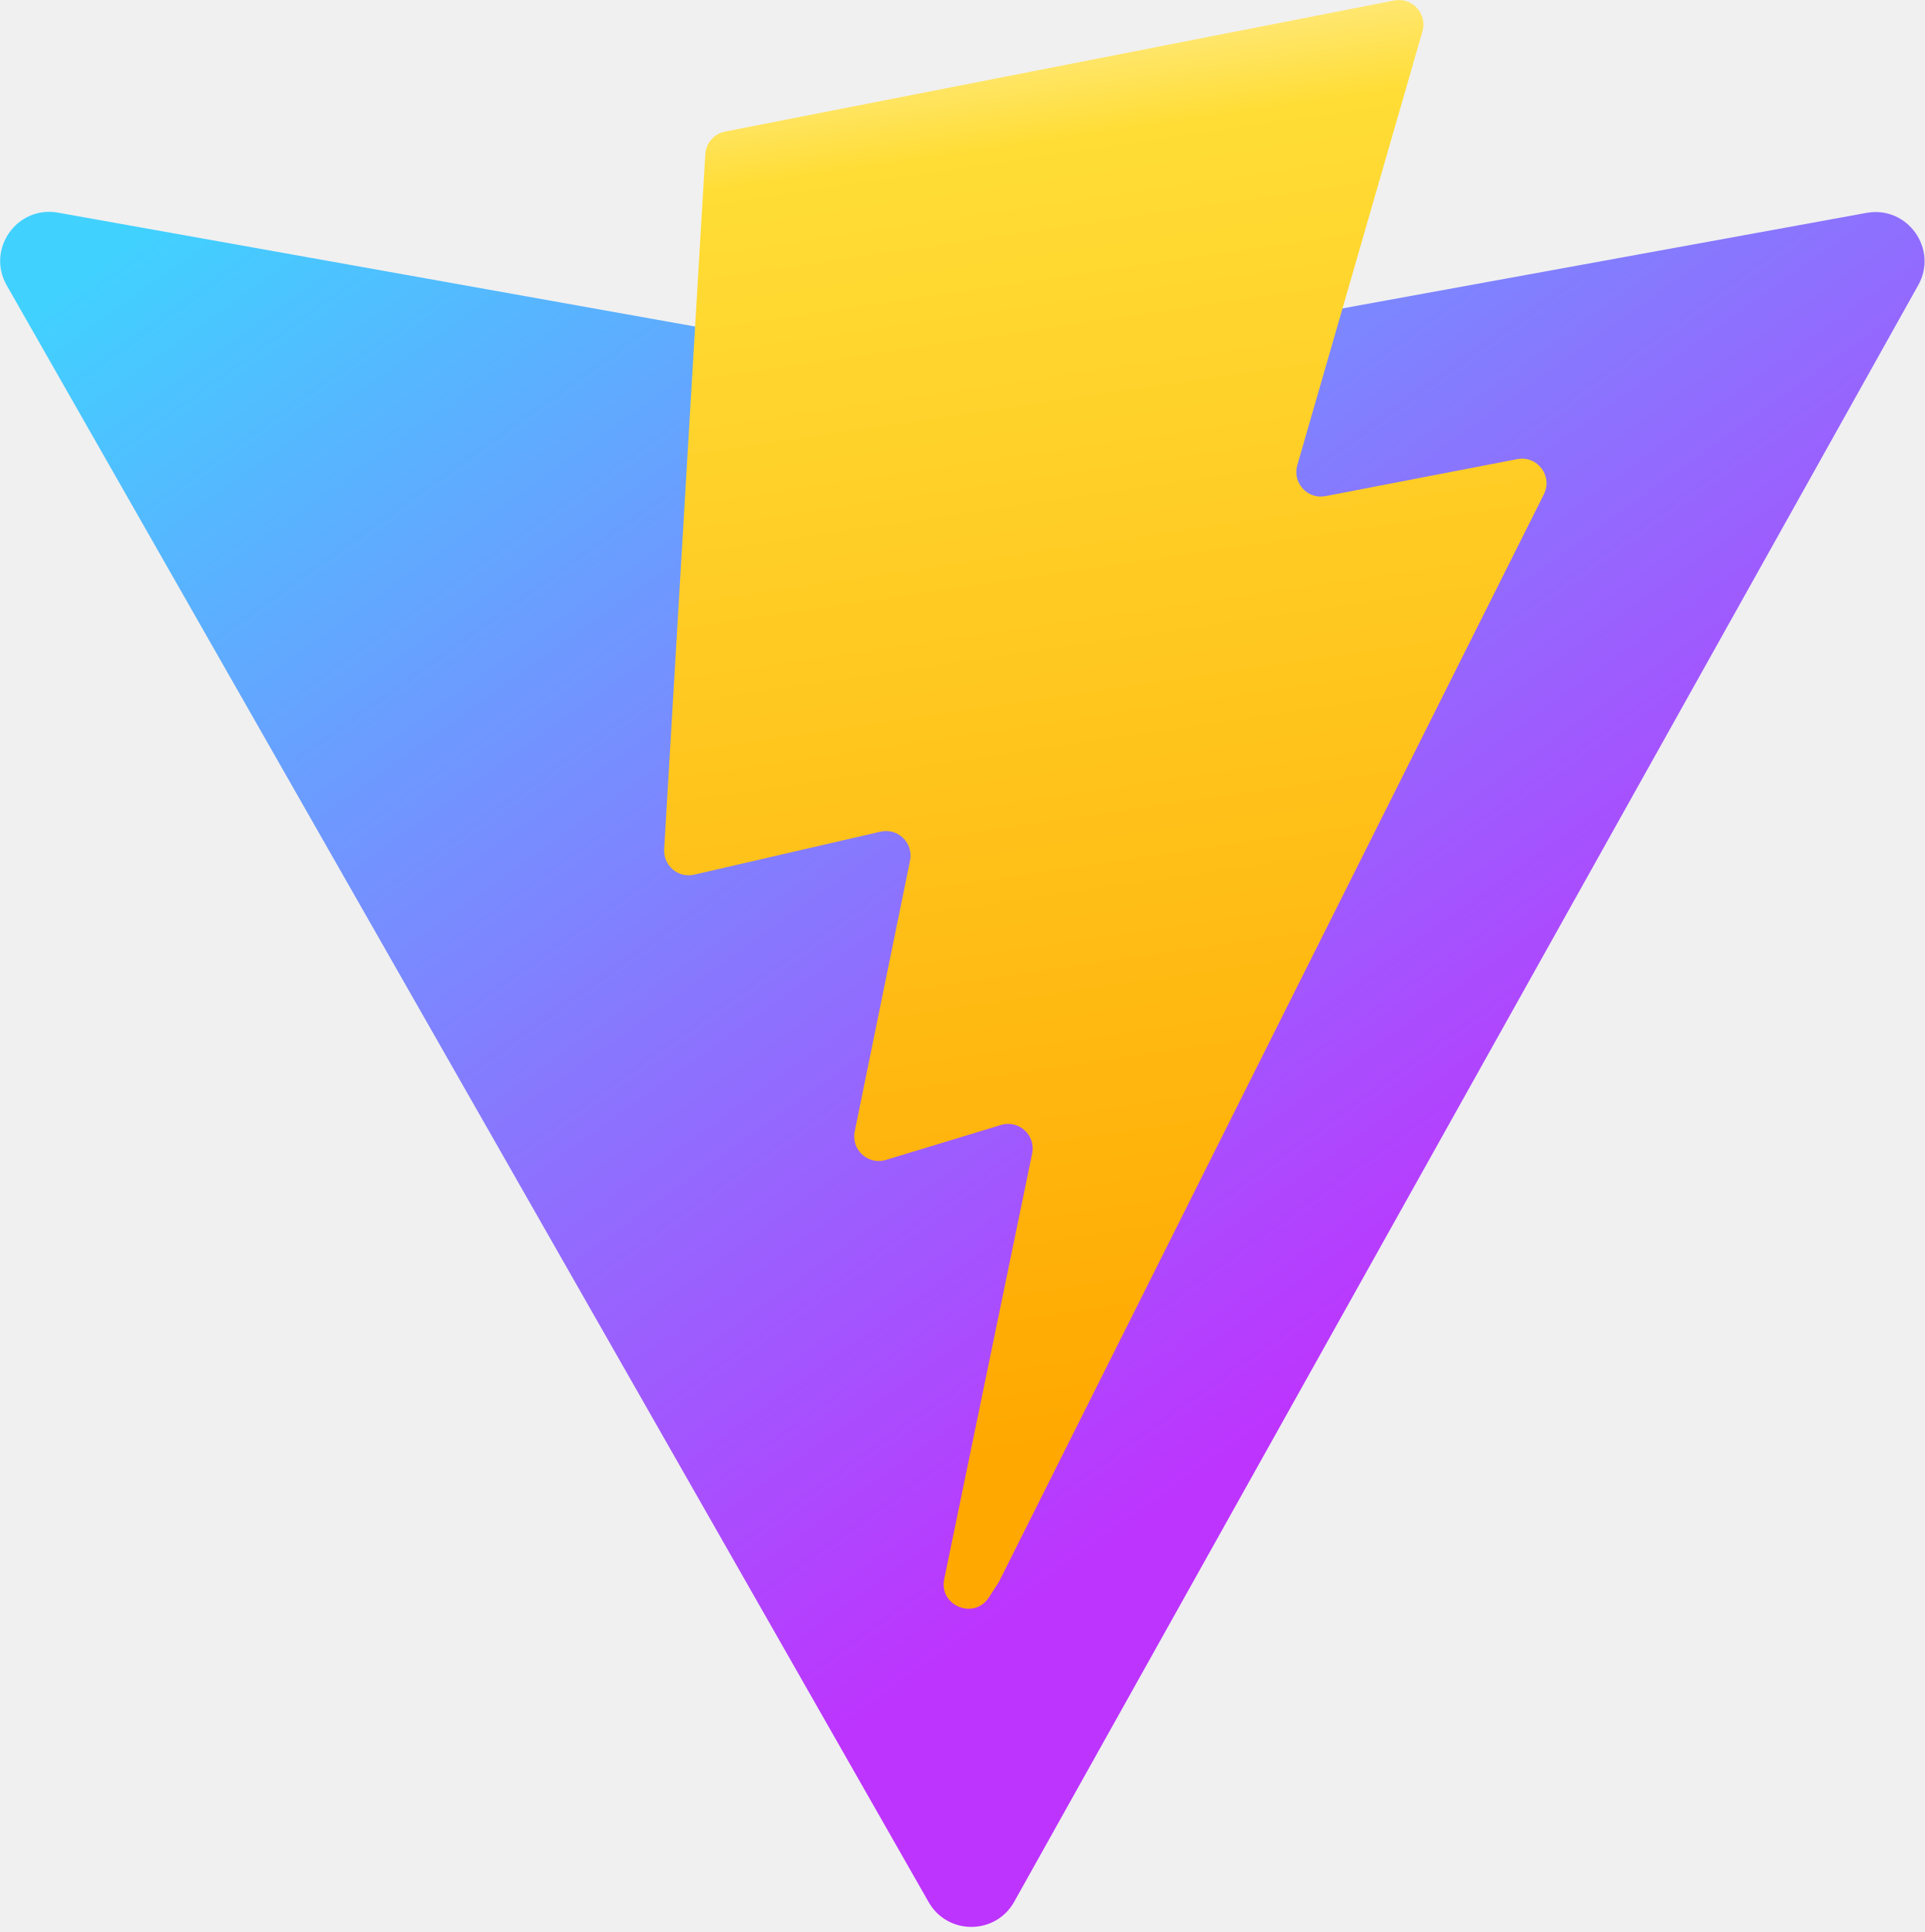
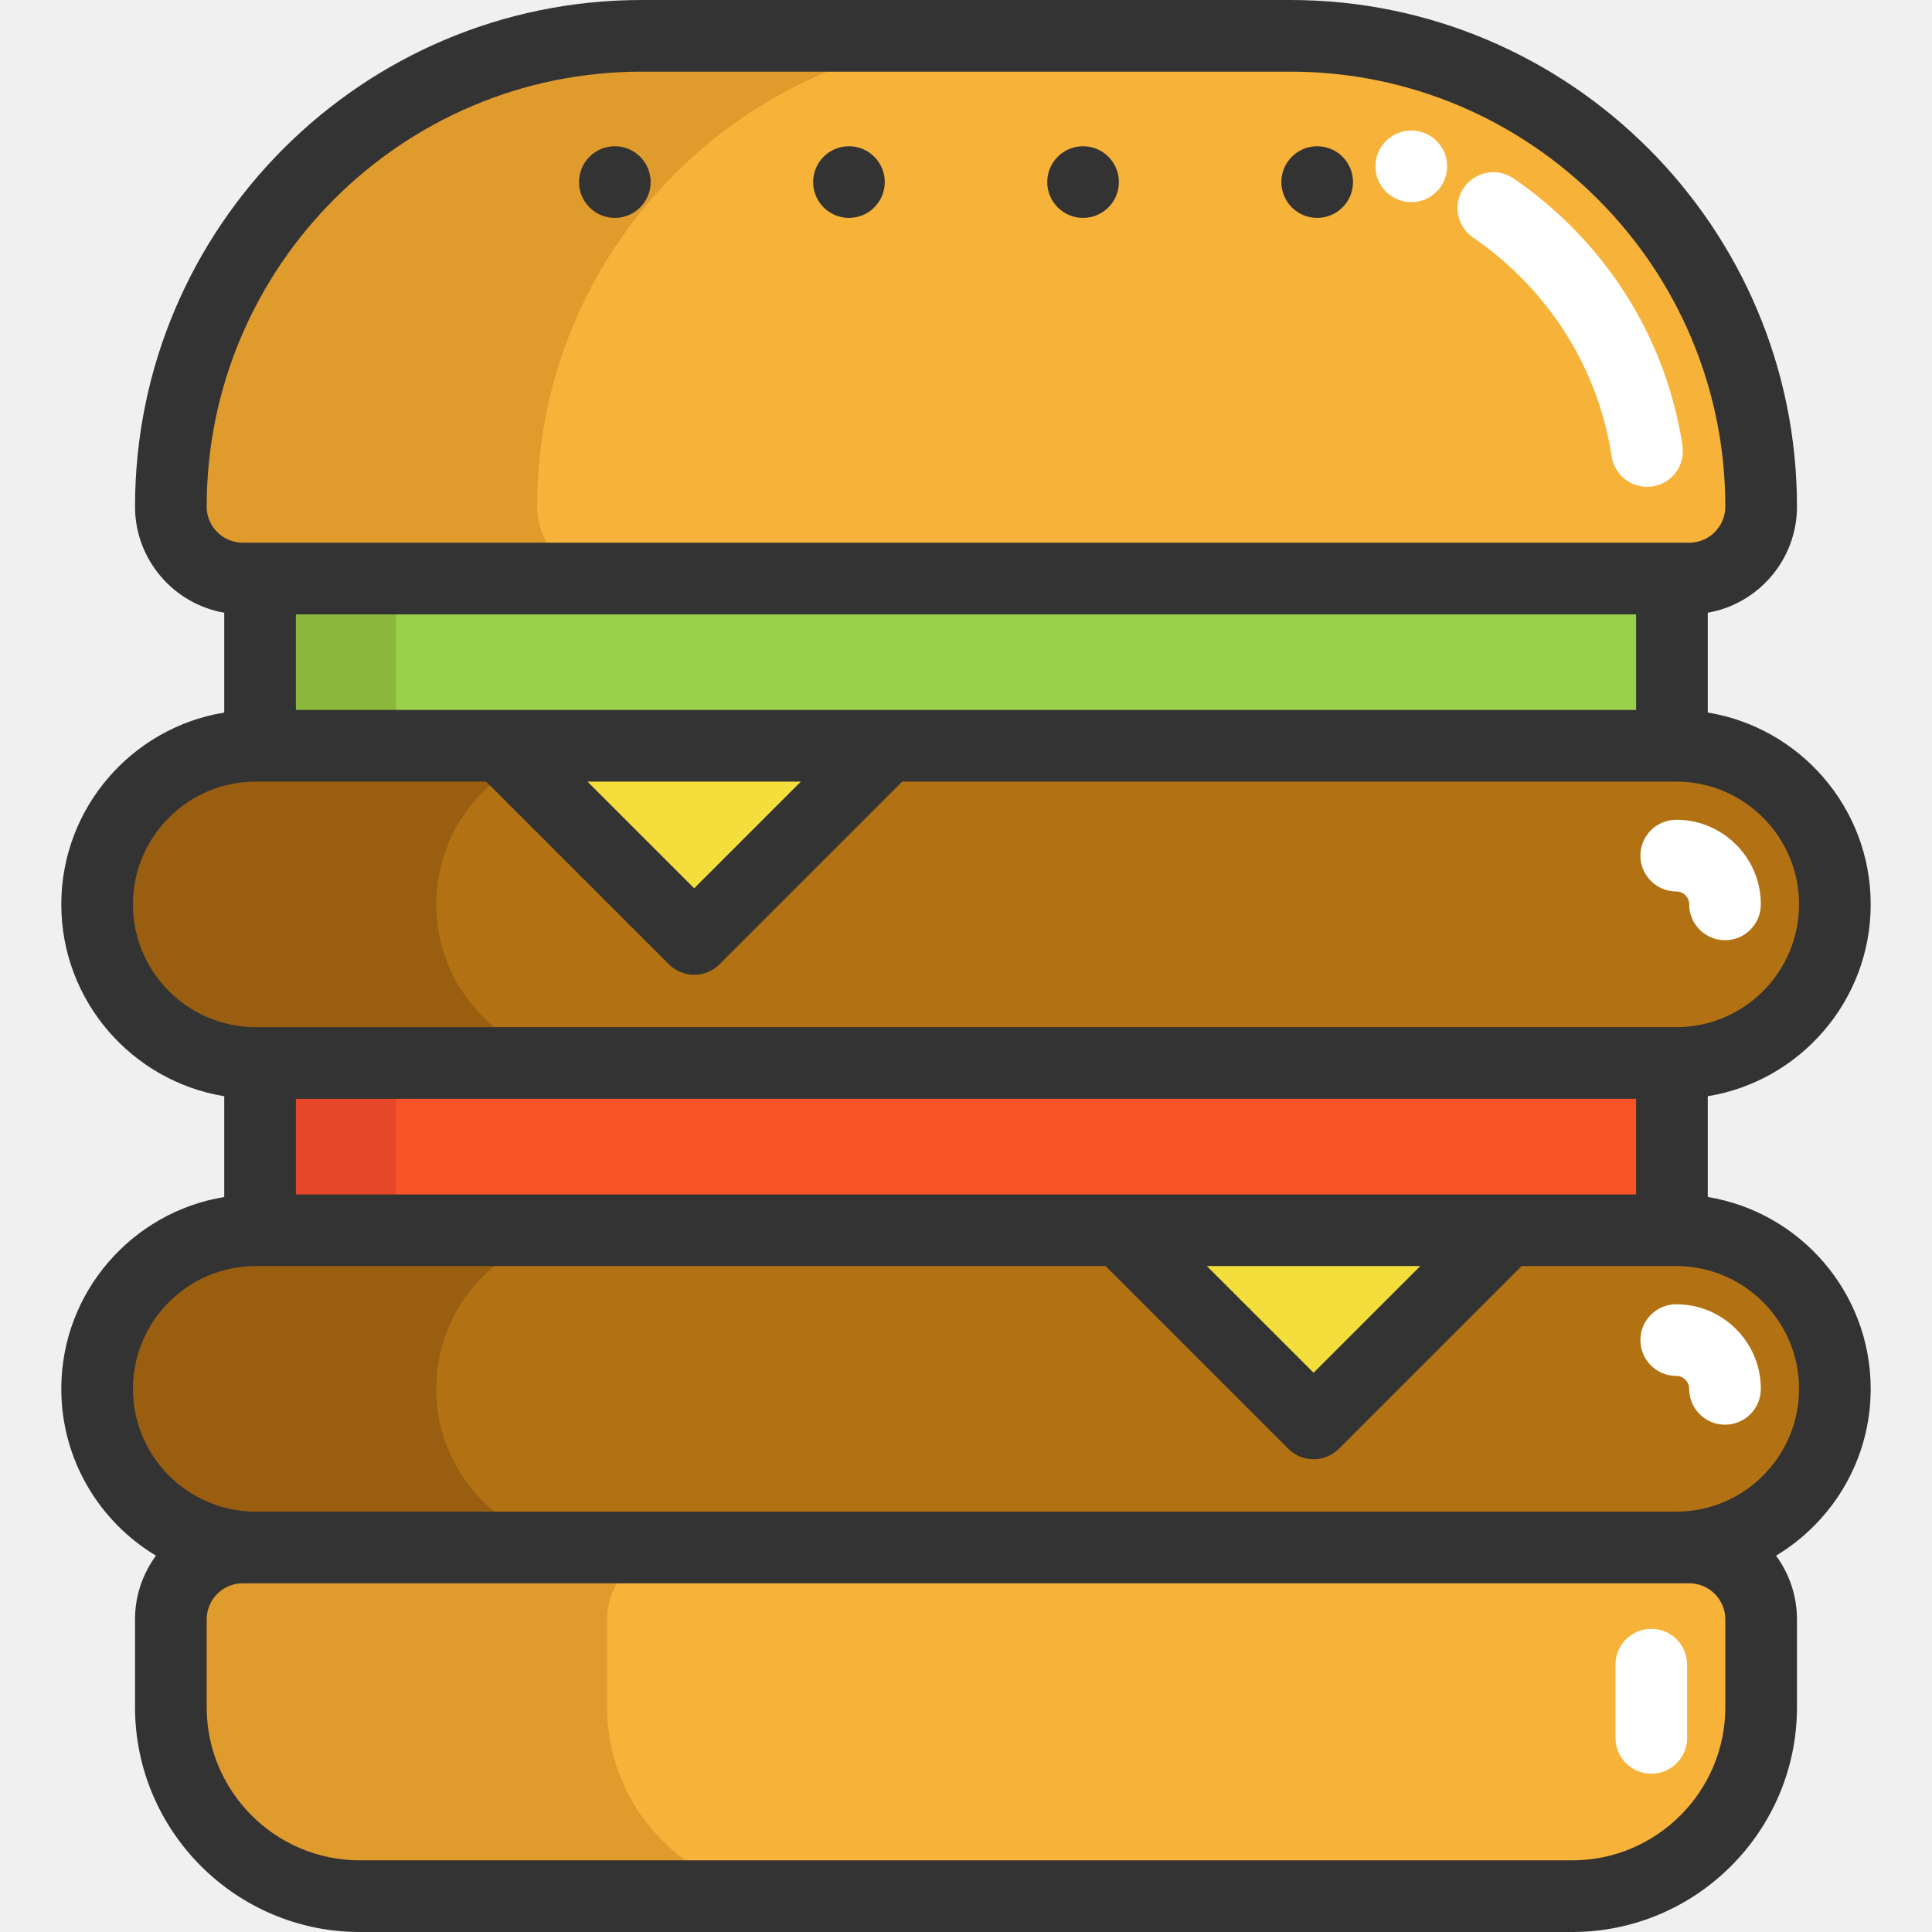
- <svg xmlns="http://www.w3.org/2000/svg" aria-hidden="true" role="img" class="iconify iconify--logos" width="31.88" height="32" preserveAspectRatio="xMidYMid meet" viewBox="0 0 256 257">
-   <defs>
-     <linearGradient id="IconifyId1813088fe1fbc01fb466" x1="-.828%" x2="57.636%" y1="7.652%" y2="78.411%">
-       <stop offset="0%" stop-color="#41D1FF" />
-       <stop offset="100%" stop-color="#BD34FE" />
-     </linearGradient>
-     <linearGradient id="IconifyId1813088fe1fbc01fb467" x1="43.376%" x2="50.316%" y1="2.242%" y2="89.03%">
-       <stop offset="0%" stop-color="#FFEA83" />
-       <stop offset="8.333%" stop-color="#FFDD35" />
-       <stop offset="100%" stop-color="#FFA800" />
-     </linearGradient>
-   </defs>
-   <path fill="url(#IconifyId1813088fe1fbc01fb466)" d="M255.153 37.938L134.897 252.976c-2.483 4.44-8.862 4.466-11.382.048L.875 37.958c-2.746-4.814 1.371-10.646 6.827-9.67l120.385 21.517a6.537 6.537 0 0 0 2.322-.004l117.867-21.483c5.438-.991 9.574 4.796 6.877 9.62Z" />
-   <path fill="url(#IconifyId1813088fe1fbc01fb467)" d="M185.432.063L96.44 17.501a3.268 3.268 0 0 0-2.634 3.014l-5.474 92.456a3.268 3.268 0 0 0 3.997 3.378l24.777-5.718c2.318-.535 4.413 1.507 3.936 3.838l-7.361 36.047c-.495 2.426 1.782 4.5 4.151 3.78l15.304-4.649c2.372-.72 4.652 1.36 4.15 3.788l-11.698 56.621c-.732 3.542 3.979 5.473 5.943 2.437l1.313-2.028l72.516-144.72c1.215-2.423-.88-5.186-3.54-4.672l-25.505 4.922c-2.396.462-4.435-1.77-3.759-4.114l16.646-57.705c.677-2.35-1.37-4.583-3.769-4.113Z" />
+ <svg xmlns="http://www.w3.org/2000/svg" version="1.1" id="Layer_1" viewBox="0 0 404.479 404.479" xml:space="preserve" width="512" height="512">
+   <g>
+     <path style="fill:#F7B239;" d="M353.643,323.979c8.32,0,15.07,6.74,15.07,15.06v18.37c0,21.85-17.72,39.57-39.58,39.57H75.343   c-21.86,0-39.57-17.72-39.57-39.57v-18.37c0-8.32,6.74-15.06,15.06-15.06h2.71h297.39H353.643z" />
+     <path style="fill:#E09B2D;" d="M127.106,357.409v-18.37c0-8.32,6.74-15.06,15.06-15.06H53.543h-2.71   c-8.32,0-15.06,6.74-15.06,15.06v18.37c0,21.85,17.71,39.57,39.57,39.57h91.333C144.816,396.979,127.106,379.259,127.106,357.409z" />
+     <path style="fill:#F7B239;" d="M368.713,106.059c0,8.32-6.75,15.06-15.07,15.06h-2.71H55.353h-4.52c-4.16,0-7.93-1.69-10.65-4.41   c-2.72-2.72-4.41-6.49-4.41-10.65c0-54.43,44.12-98.56,98.55-98.56h135.83c27.21,0,51.85,11.03,69.69,28.87   S368.713,78.849,368.713,106.059z" />
+     <path style="fill:#E09B2D;" d="M112.439,106.059c0-54.43,44.12-98.56,98.55-98.56h-76.667c-54.43,0-98.55,44.13-98.55,98.56   c0,4.16,1.69,7.93,4.41,10.65c2.72,2.72,6.49,4.41,10.65,4.41h4.52h72.147c-4.16,0-7.93-1.69-10.65-4.41   C114.129,113.989,112.439,110.219,112.439,106.059z" />
+     <polygon style="fill:#F95428;" points="350.933,222.549 350.933,257.559 315.113,257.559 232.663,257.559 55.353,257.559    55.353,222.549  " />
+     <polygon style="fill:#E54728;" points="82.933,222.549 82.933,257.559 79.59,257.559 71.897,257.559 55.353,257.559    55.353,222.549  " />
+     <polygon style="fill:#9AD14B;" points="350.933,121.119 350.933,156.129 185.433,156.129 102.983,156.129 55.353,156.129    55.353,121.119  " />
+     <polygon style="fill:#F4DE3B;" points="315.113,257.559 315.113,259.809 275.003,299.909 232.663,257.559  " />
+     <polygon style="fill:#8BB73D;" points="82.933,119.882 82.933,154.892 79.59,154.892 71.897,154.892 55.353,154.892    55.353,119.882  " />
+     <polygon style="fill:#F4DE3B;" points="185.433,156.129 185.433,158.379 145.333,198.479 102.983,156.129  " />
+     <path style="fill:#B27214;" d="M350.933,257.559c9.17,0,17.47,3.72,23.48,9.73c6.01,6.01,9.73,14.31,9.73,23.48   c0,18.34-14.87,33.21-33.21,33.21H53.543c-9.17,0-17.47-3.72-23.48-9.73c-6.01-6.01-9.73-14.31-9.73-23.48   c0-18.34,14.87-33.21,33.21-33.21h1.81h177.31l42.34,42.35l40.11-40.1v-2.25H350.933z" />
+     <path style="fill:#B27214;" d="M350.933,156.129c9.17,0,17.47,3.72,23.48,9.73c6.01,6.01,9.73,14.31,9.73,23.48   c0,18.34-14.87,33.21-33.21,33.21H55.353h-1.81c-9.17,0-17.47-3.72-23.48-9.73c-6.01-6.01-9.73-14.31-9.73-23.48   c0-18.34,14.87-33.21,33.21-33.21h1.81h47.63l42.35,42.35l40.1-40.1v-2.25H350.933z" />
+     <g>
+       <path style="fill:#995E10;" d="M91.333,290.769c0-18.34,14.87-33.21,33.21-33.21h-69.19h-1.81c-18.34,0-33.21,14.87-33.21,33.21    c0,9.17,3.72,17.47,9.73,23.48s14.31,9.73,23.48,9.73h71c-9.17,0-17.47-3.72-23.48-9.73S91.333,299.939,91.333,290.769z" />
+     </g>
+     <g>
+       <path style="fill:#995E10;" d="M91.333,189.339c0-12.158,6.539-22.786,16.287-28.573l-4.637-4.637h-47.63h-1.81    c-18.34,0-33.21,14.87-33.21,33.21c0,9.17,3.72,17.47,9.73,23.48s14.31,9.73,23.48,9.73h1.81h69.19c-9.17,0-17.47-3.72-23.48-9.73    S91.333,198.509,91.333,189.339z" />
+     </g>
+     <path style="fill:#FFFFFF;" d="M345.713,371.342c-4.142,0-7.5-3.358-7.5-7.5v-15.333c0-4.142,3.358-7.5,7.5-7.5s7.5,3.358,7.5,7.5   v15.333C353.213,367.984,349.855,371.342,345.713,371.342z" />
+     <path style="fill:#FFFFFF;" d="M344.818,101.919c-3.639,0-6.833-2.653-7.404-6.361c-2.197-14.29-8.815-27.3-19.138-37.623   c-3.036-3.036-6.353-5.789-9.858-8.184c-3.42-2.336-4.299-7.003-1.962-10.424c2.335-3.42,7.003-4.299,10.423-1.962   c4.273,2.919,8.312,6.271,12.004,9.964c12.595,12.595,20.672,28.484,23.358,45.95c0.629,4.094-2.179,7.923-6.273,8.553   C345.581,101.891,345.197,101.919,344.818,101.919z" />
+     <path style="fill:#FFFFFF;" d="M361.143,298.269c-4.142,0-7.5-3.358-7.5-7.5c0-0.923-0.434-1.55-0.797-1.914   c-0.363-0.363-0.99-0.796-1.913-0.796c-4.142,0-7.5-3.358-7.5-7.5s3.358-7.5,7.5-7.5c6.376,0,10.581,3.251,12.52,5.19   c1.939,1.94,5.19,6.144,5.19,12.52C368.643,294.911,365.285,298.269,361.143,298.269z" />
+     <path style="fill:#FFFFFF;" d="M361.143,196.839c-4.142,0-7.5-3.358-7.5-7.5c0-0.923-0.434-1.55-0.797-1.914   c-0.363-0.363-0.99-0.796-1.913-0.796c-4.142,0-7.5-3.358-7.5-7.5s3.358-7.5,7.5-7.5c6.378,0,10.583,3.252,12.521,5.191   c1.938,1.938,5.189,6.143,5.189,12.519C368.643,193.481,365.285,196.839,361.143,196.839z" />
+     <circle style="fill:#FFFFFF;" cx="295.464" cy="34.824" r="7.5" />
+     <g>
+       <path style="fill:#333333;" d="M357.534,250.602v-21.097c19.319-3.162,34.111-19.965,34.111-40.165s-14.792-37.002-34.111-40.165    v-20.897c10.595-1.848,18.676-11.106,18.676-22.221C376.21,47.577,328.633,0,270.152,0H134.327    C75.846,0,28.269,47.577,28.269,106.058c0,11.115,8.082,20.373,18.676,22.221v20.897c-19.319,3.162-34.111,19.965-34.111,40.165    s14.792,37.003,34.111,40.165v21.097c-19.319,3.162-34.111,19.965-34.111,40.165c0,14.815,7.958,27.802,19.82,34.923    c-2.754,3.741-4.385,8.356-4.385,13.347v18.37c0,25.956,21.117,47.072,47.072,47.072h253.796    c25.956,0,47.072-21.116,47.072-47.072v-18.37c0-4.991-1.632-9.606-4.385-13.347c11.862-7.122,19.82-20.109,19.82-34.924    C391.645,270.567,376.853,253.764,357.534,250.602z M61.945,250.06v-20.012h280.588v20.012H61.945z M297.346,265.06    l-22.339,22.339l-22.339-22.339H297.346z M61.945,148.633v-20.012h280.588v20.012H61.945z M167.673,163.633l-22.34,22.339    l-22.339-22.339H167.673z M43.269,106.058C43.269,55.848,84.117,15,134.327,15h135.826c50.209,0,91.058,40.848,91.058,91.058    c0,4.17-3.393,7.563-7.563,7.563h-3.613H54.445h-3.613C46.662,113.621,43.269,110.228,43.269,106.058z M27.834,189.34    c0-14.175,11.532-25.707,25.707-25.707h0.904h47.336l38.249,38.249c1.464,1.465,3.384,2.197,5.303,2.197    c1.919,0,3.839-0.732,5.303-2.197l38.249-38.249h161.148h0.904c14.175,0,25.707,11.532,25.707,25.707    c0,14.175-11.532,25.707-25.707,25.707h-0.904H54.445h-0.904C39.367,215.047,27.834,203.515,27.834,189.34z M353.647,331.474    c4.17,0,7.563,3.393,7.563,7.563v18.37c0,17.685-14.388,32.072-32.072,32.072H75.341c-17.685,0-32.072-14.387-32.072-32.072    v-18.37c0-4.17,3.393-7.563,7.563-7.563h2.709h297.396H353.647z M350.938,316.474H53.542c-14.175,0-25.707-11.532-25.707-25.707    c0-14.175,11.532-25.707,25.707-25.707h0.904h177.009l38.249,38.249c1.406,1.406,3.314,2.197,5.303,2.197s3.897-0.79,5.303-2.197    l38.249-38.249h31.475h0.904c14.175,0,25.707,11.532,25.707,25.707C376.645,304.942,365.112,316.474,350.938,316.474z" />
+       <g>
+         <circle style="fill:#333333;" cx="128.723" cy="38.118" r="7.5" />
+         <circle style="fill:#333333;" cx="275.763" cy="38.118" r="7.5" />
+         <circle style="fill:#333333;" cx="177.736" cy="38.118" r="7.5" />
+         <circle style="fill:#333333;" cx="226.749" cy="38.118" r="7.5" />
+       </g>
+     </g>
+   </g>
</svg>
